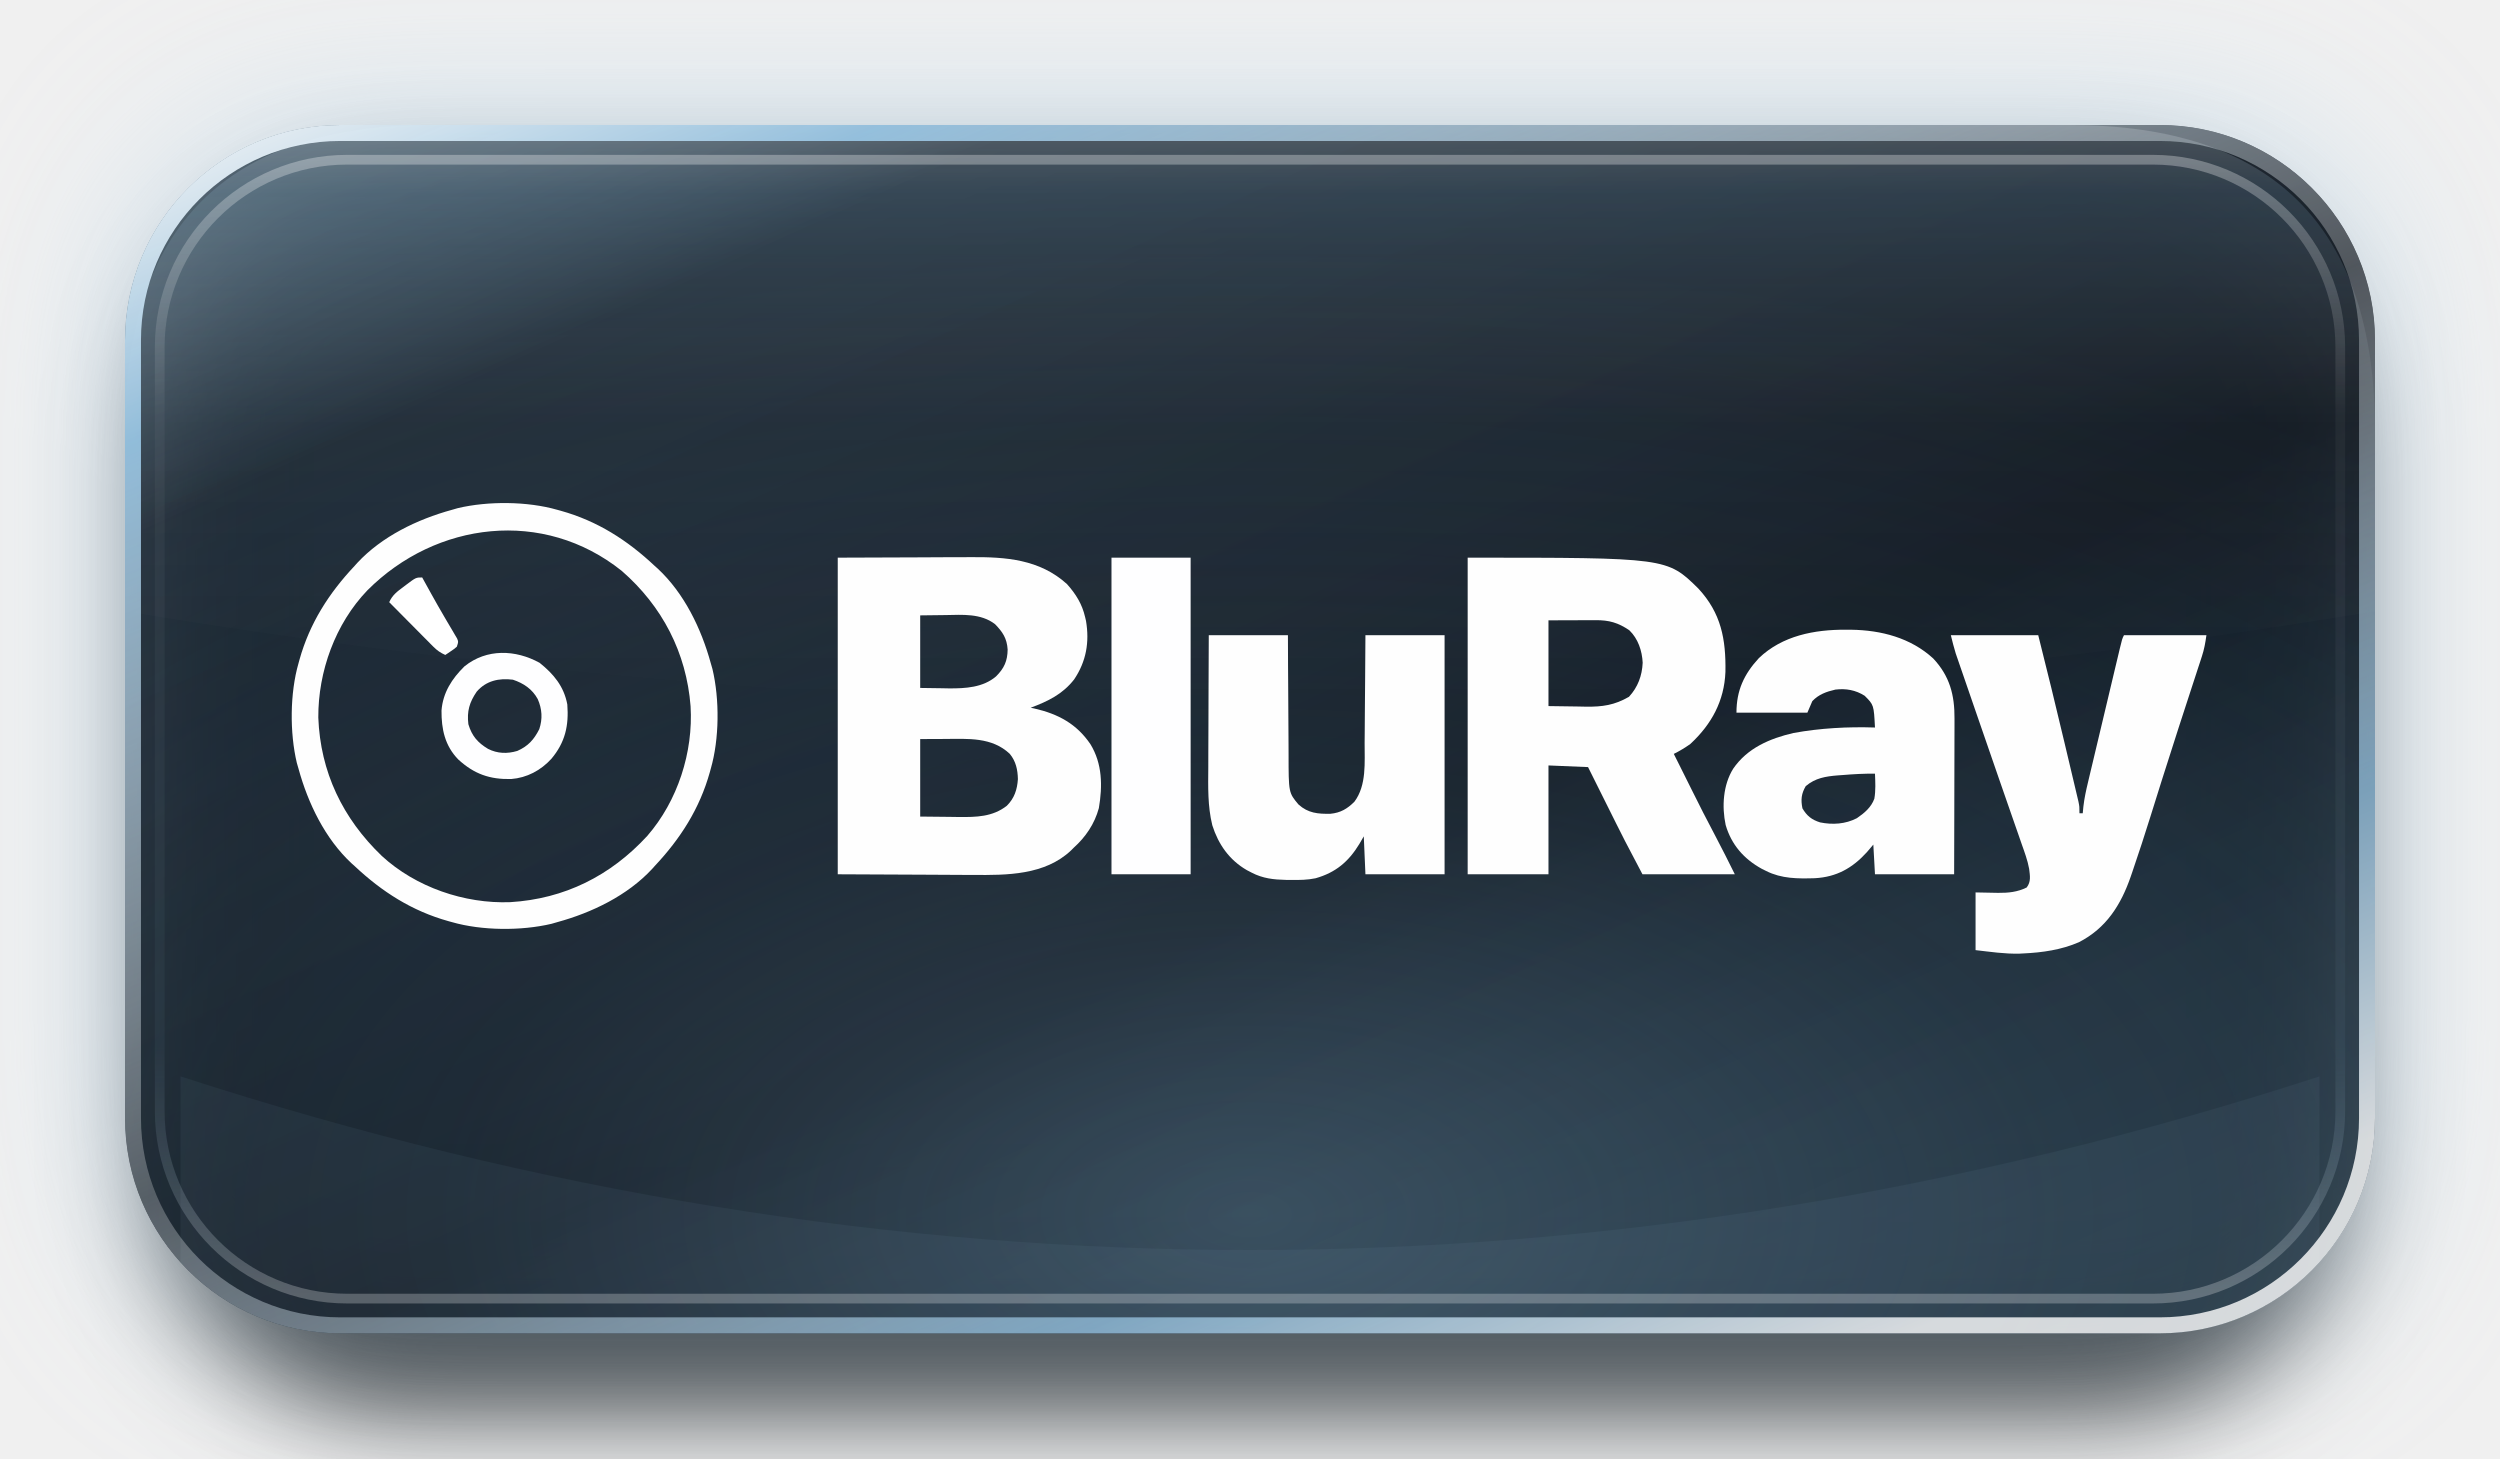
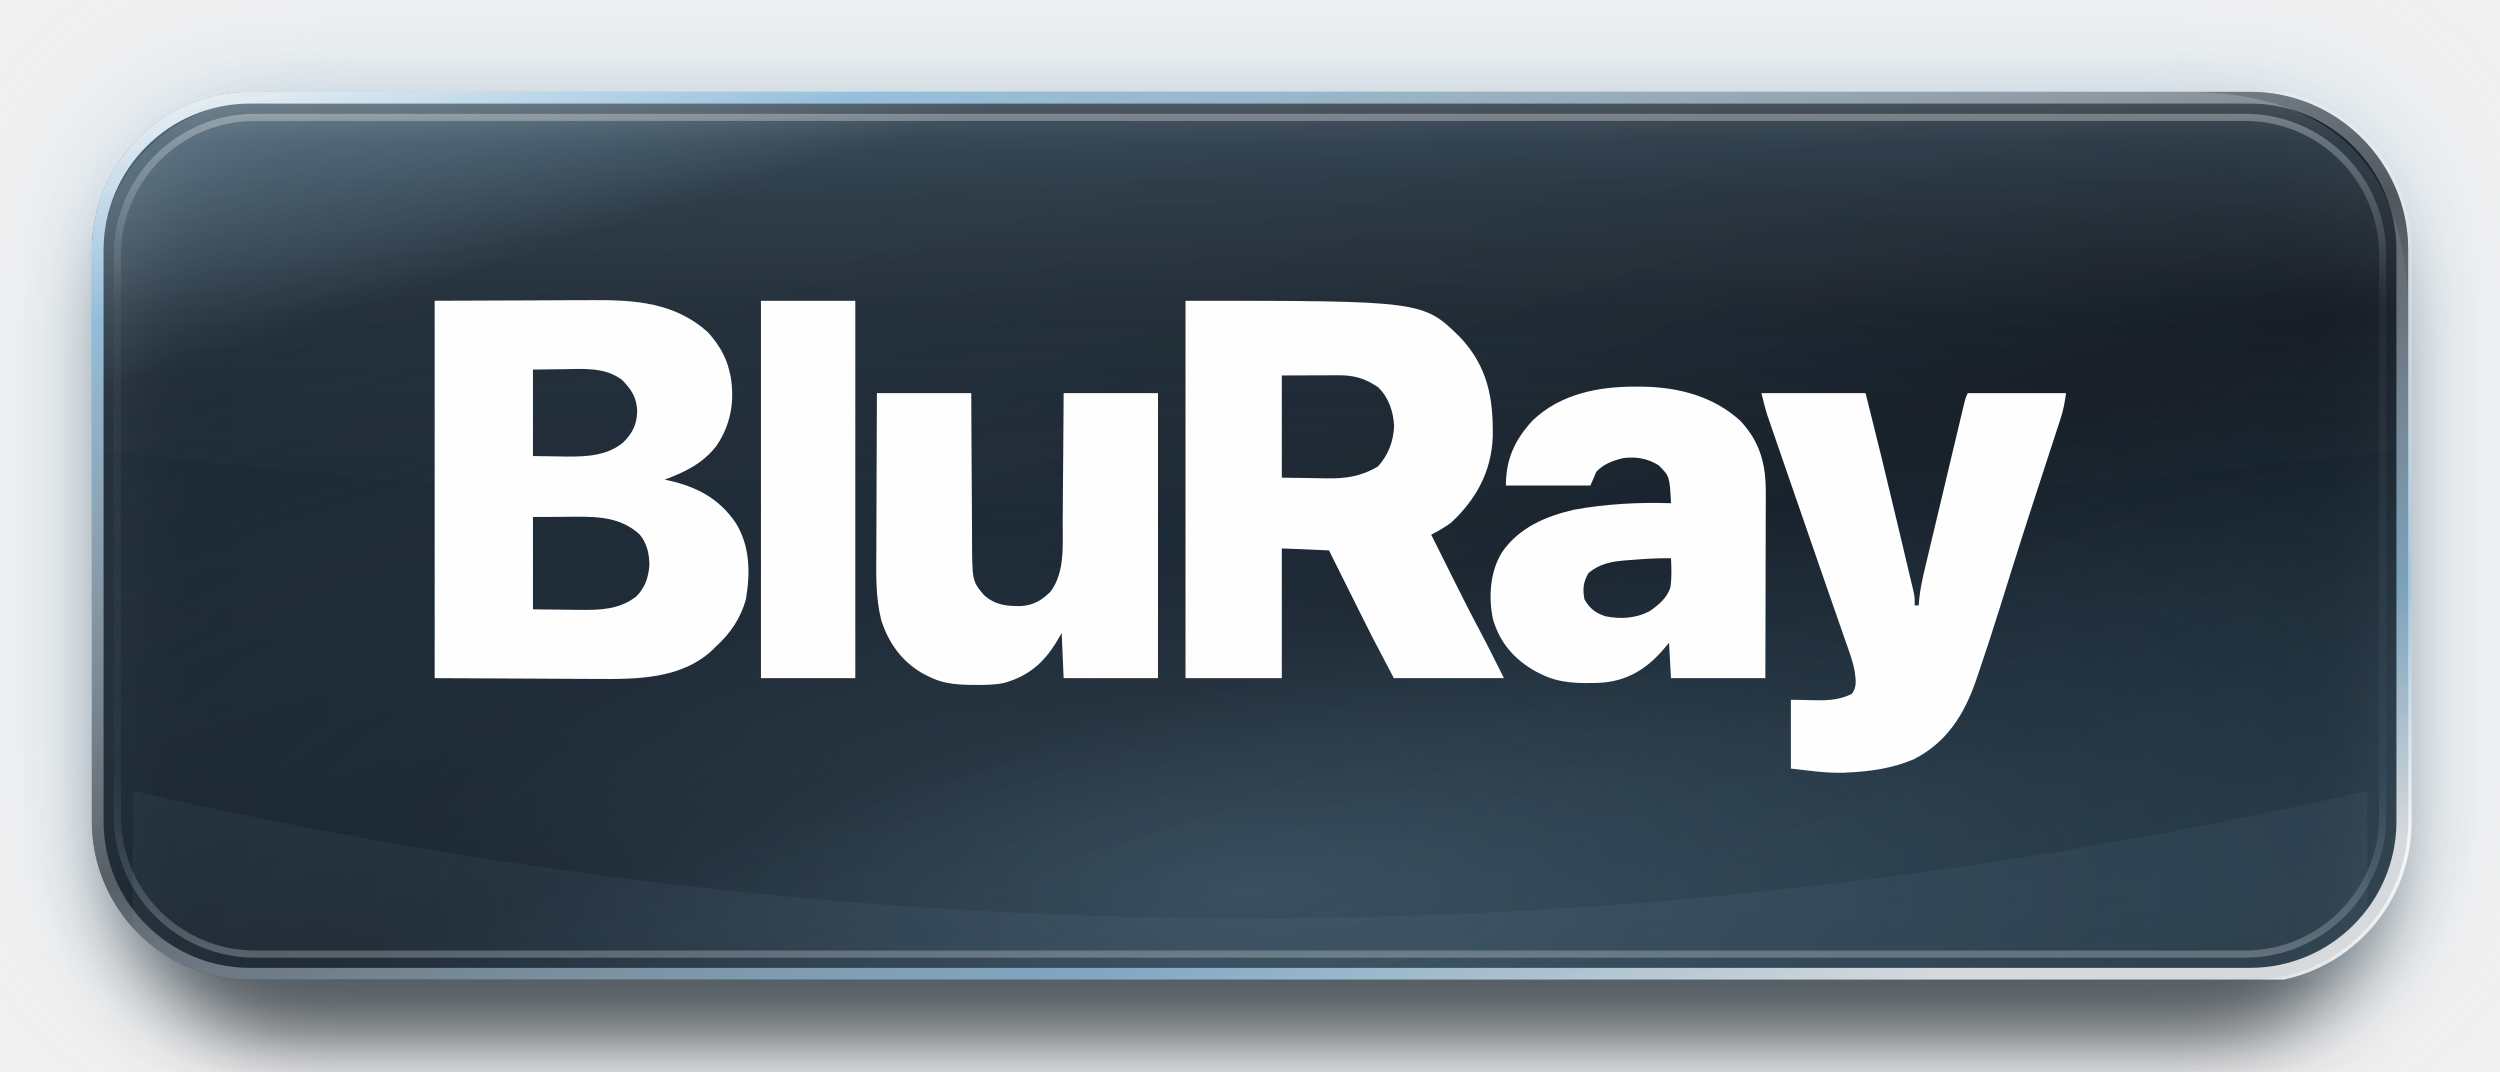
- <svg xmlns="http://www.w3.org/2000/svg" width="360" height="210" viewBox="0 0 360 210">
+ <svg xmlns="http://www.w3.org/2000/svg" width="490" height="210" viewBox="0 0 490 210">
  <defs>
    <linearGradient id="body" x1="0" y1="0" x2="0.85" y2="1">
      <stop offset="0" stop-color="#9bc9e8" stop-opacity=".19" />
      <stop offset=".20" stop-color="#172431" stop-opacity=".54" />
      <stop offset=".62" stop-color="#080e16" stop-opacity=".76" />
      <stop offset="1" stop-color="#1c3445" stop-opacity=".38" />
    </linearGradient>
    <linearGradient id="topGlass" x1="0" y1="0" x2="0" y2="1">
      <stop offset="0" stop-color="#ffffff" stop-opacity=".20" />
      <stop offset=".12" stop-color="#9bc9e8" stop-opacity=".16" />
      <stop offset=".52" stop-color="#ffffff" stop-opacity=".035" />
      <stop offset="1" stop-color="#ffffff" stop-opacity="0" />
    </linearGradient>
    <linearGradient id="bevel" x1="0" y1="0" x2="0.8" y2="1">
      <stop offset="0" stop-color="#ffffff" stop-opacity=".94" />
      <stop offset=".16" stop-color="#9bc9e8" stop-opacity=".90" />
      <stop offset=".55" stop-color="#ffffff" stop-opacity=".24" />
      <stop offset=".82" stop-color="#9bc9e8" stop-opacity=".72" />
      <stop offset="1" stop-color="#ffffff" stop-opacity=".80" />
    </linearGradient>
    <linearGradient id="innerEdge" x1="0" y1="0" x2="0" y2="1">
      <stop offset="0" stop-color="#ffffff" stop-opacity=".30" />
      <stop offset=".22" stop-color="#ffffff" stop-opacity=".04" />
      <stop offset=".78" stop-color="#9bc9e8" stop-opacity=".05" />
      <stop offset="1" stop-color="#ffffff" stop-opacity=".25" />
    </linearGradient>
    <radialGradient id="colorBloom" cx="50%" cy="90%" r="80%">
      <stop offset="0" stop-color="#9bc9e8" stop-opacity=".27" />
      <stop offset=".45" stop-color="#9bc9e8" stop-opacity=".10" />
      <stop offset="1" stop-color="#9bc9e8" stop-opacity="0" />
    </radialGradient>
    <filter id="outerGlow" x="-60%" y="-90%" width="220%" height="280%">
      <feGaussianBlur stdDeviation="13" />
    </filter>
    <filter id="drop" x="-30%" y="-50%" width="160%" height="210%">
      <feGaussianBlur stdDeviation="8" />
    </filter>
    <clipPath id="tileClip">
-       <rect x="18" y="18" width="324" height="174" rx="31" />
+       <rect x="18" y="18" width="574.0" height="174" rx="31" />
    </clipPath>
  </defs>
-   <rect x="24" y="29" width="312" height="174" rx="34" fill="#000000" opacity=".78" filter="url(#drop)" />
-   <rect x="18" y="18" width="324" height="174" rx="31" fill="#9bc9e8" opacity=".42" filter="url(#outerGlow)" />
+   <rect x="24" y="29" width="442.0" height="174" rx="34" fill="#000000" opacity=".78" filter="url(#drop)" />
+   <rect x="18" y="18" width="454.0" height="174" rx="31" fill="#9bc9e8" opacity=".42" filter="url(#outerGlow)" />
  <g clip-path="url(#tileClip)">
-     <rect x="18" y="18" width="324" height="174" rx="31" fill="#071019" opacity=".72" />
-     <rect x="18" y="18" width="324" height="174" rx="31" fill="url(#body)" />
-     <rect x="18" y="18" width="324" height="174" rx="31" fill="url(#colorBloom)" />
-     <path d="M18 62 Q18 18 62 18 H298 Q342 18 342 62 L342 88 Q180 115 18 88Z" fill="url(#topGlass)" />
-     <svg x="38" y="38" width="284" height="134" viewBox="0 0 1196 320" preserveAspectRatio="xMidYMid meet">
-       <path d="M0 0 C8.178 -0.031 8.178 -0.031 49.562 -0.188 C54.699 -0.215 59.835 -0.242 65.127 -0.27 C71.471 -0.284 71.471 -0.284 74.454 -0.286 C76.507 -0.291 78.561 -0.301 80.614 -0.317 C101.918 -0.468 122.353 0.962 139 16 C144.355 22.002 148.203 28.129 150 36 C150.18 36.764 150.361 37.529 150.547 38.316 C152.728 51.233 150.7 62.913 143.375 73.812 C136.366 82.8 127.502 87.084 117 91 C117.375 91.079 117.375 91.079 119.273 91.48 C133.626 94.752 144.866 100.775 153.234 113.113 C160.483 124.964 160.624 138.418 158.34 151.895 C155.711 161.487 150.371 169.366 143 176 C142.536 176.468 142.072 176.936 141.594 177.418 C125.68 192.591 102.496 192.584 82.031 192.391 C79.923 192.385 77.814 192.381 75.706 192.378 C67.971 192.358 60.235 192.302 52.5 192.25 C35.175 192.167 17.85 192.085 0 192 C0 128.64 0 65.28 0 0 Z M50 35 C50 49.52 50 64.04 50 79 C54.373 79.062 58.745 79.124 63.25 79.188 C64.603 79.215 65.955 79.242 67.349 79.27 C77.361 79.338 88.061 78.777 96 72 C100.965 67.035 102.937 62.626 103.031 55.699 C102.578 48.961 100.089 45.139 95.375 40.312 C86.756 33.691 75.652 34.635 65.375 34.812 C60.301 34.874 55.228 34.936 50 35 Z M50 110 C50 125.51 50 141.02 50 157 C55.899 157.062 61.798 157.124 67.875 157.188 C68.795 157.201 68.795 157.201 73.453 157.27 C83.966 157.362 93.865 157.222 102.531 150.457 C107.126 145.898 108.823 140.608 109.25 134.312 C109.122 128.585 108.041 123.478 104.336 118.98 C93.473 108.702 78.976 109.855 65 109.938 C60.05 109.958 55.1 109.979 50 110 Z " fill="#FEFEFE" transform="translate(348,56)" />
-       <path d="M0 0 C120.844 0 120.844 0 139.891 18.727 C153.718 33.629 156.658 49.499 156.312 69.277 C155.614 86.957 147.816 101.15 135 113 C131.788 115.288 128.533 117.253 125 119 C125.45 119.9 125.9 120.8 126.363 121.727 C126.667 122.335 126.971 122.943 127.285 123.57 C127.985 124.971 128.686 126.371 129.387 127.772 C131.474 131.943 133.555 136.116 135.629 140.293 C140.409 149.908 145.237 159.487 150.3 168.956 C154.355 176.569 158.137 184.273 162 192 C143.52 192 125.04 192 106 192 C94.507 170.164 94.507 170.164 89.992 161.082 C89.744 160.585 89.744 160.585 88.488 158.07 C86.948 154.985 85.412 151.899 83.875 148.812 C82.813 146.683 81.75 144.553 80.688 142.424 C78.122 137.284 75.561 132.142 73 127 C65.08 126.67 57.16 126.34 49 126 C49 147.78 49 169.56 49 192 C32.83 192 16.66 192 0 192 C0 128.64 0 65.28 0 0 Z M49 38 C49 55.16 49 72.32 49 90 C54.734 90.083 60.467 90.165 66.375 90.25 C68.163 90.286 69.952 90.323 71.794 90.36 C81.764 90.478 89.05 89.438 97.812 84.375 C103.206 78.52 105.753 71.637 106.133 63.734 C105.779 56.447 103.338 49.142 98 44 C91.247 39.423 85.742 37.849 77.613 37.902 C76.889 37.903 76.165 37.904 75.418 37.905 C72.716 37.911 70.014 37.925 67.312 37.938 C61.269 37.958 55.226 37.979 49 38 Z " fill="#FEFEFE" transform="translate(730,56)" />
-       <path d="M0 0 C17.49 0 34.98 0 53 0 C58.448 21.617 63.744 43.26 68.867 64.956 C69.828 69.027 70.796 73.097 71.765 77.167 C72.521 80.347 73.273 83.528 74.024 86.709 C74.38 88.214 74.737 89.718 75.096 91.221 C75.59 93.295 76.079 95.369 76.566 97.444 C76.844 98.618 77.122 99.792 77.408 101.001 C78 104 78 104 78 108 C78.66 108 79.32 108 80 108 C80.119 106.719 80.239 105.438 80.362 104.118 C80.933 99.008 82.006 94.1 83.209 89.106 C83.432 88.162 83.655 87.217 83.884 86.245 C84.616 83.153 85.355 80.063 86.094 76.973 C86.606 74.816 87.118 72.659 87.629 70.501 C88.699 65.996 89.771 61.492 90.847 56.988 C92.228 51.207 93.602 45.423 94.973 39.64 C96.028 35.193 97.085 30.747 98.144 26.301 C98.652 24.168 99.159 22.034 99.665 19.9 C100.371 16.929 101.081 13.959 101.791 10.989 C102.001 10.103 102.211 9.217 102.427 8.305 C103.885 2.229 103.885 2.229 105 0 C121.5 0 138 0 155 0 C154.319 4.766 153.697 8.419 152.244 12.857 C151.881 13.976 151.519 15.095 151.145 16.248 C150.946 16.85 150.946 16.85 149.941 19.898 C149.521 21.19 149.1 22.482 148.681 23.773 C147.783 26.534 146.881 29.294 145.977 32.053 C143.818 38.645 141.675 45.242 139.532 51.839 C139.043 53.345 138.554 54.85 138.064 56.355 C134.633 66.91 131.247 77.479 127.918 88.066 C127.818 88.384 127.818 88.384 127.312 89.993 C125.242 96.574 123.182 103.157 121.127 109.742 C117.626 120.93 114.014 132.073 110.203 143.16 C109.835 144.237 109.467 145.314 109.088 146.423 C103.127 163.588 94.275 177.685 77.637 186.211 C67.066 190.813 55.441 192.484 44 193 C43.241 193.041 42.481 193.082 41.699 193.125 C32.781 193.371 23.838 191.996 15 191 C15 179.45 15 167.9 15 156 C25.437 156.188 25.437 156.188 28.67 156.27 C34.84 156.323 40.404 155.787 46 153 C48.713 149.452 48.004 145.961 47.487 141.673 C46.533 136.434 44.668 131.486 42.898 126.477 C42.246 124.592 41.594 122.708 40.941 120.824 C40.242 118.811 39.539 116.8 38.834 114.79 C37.357 110.578 35.894 106.362 34.433 102.145 C32.632 96.95 30.829 91.757 29.021 86.565 C24.165 72.617 19.351 58.654 14.55 44.687 C13.029 40.263 11.505 35.841 9.977 31.42 C9.024 28.659 8.073 25.897 7.124 23.135 C6.475 21.251 5.823 19.369 5.171 17.487 C4.781 16.35 4.391 15.214 3.989 14.043 C3.651 13.064 3.314 12.084 2.966 11.075 C1.821 7.429 0.927 3.708 0 0 Z " fill="#FEFEFE" transform="translate(1023,103)" />
-       <path d="M0 0 C0.545 0.002 0.545 0.002 3.303 0.015 C21.389 0.277 39.313 4.889 52.977 17.41 C63.025 28.08 66.023 39.66 65.915 53.973 C65.915 54.998 65.915 56.024 65.915 57.08 C65.914 60.44 65.899 63.8 65.883 67.16 C65.879 69.501 65.876 71.843 65.874 74.184 C65.867 80.324 65.847 86.464 65.825 92.604 C65.801 99.983 65.792 107.362 65.78 114.742 C65.761 125.932 65.722 137.122 65.688 148.312 C49.847 148.312 34.007 148.312 17.688 148.312 C17.523 145.343 17.523 145.343 16.688 130.312 C15.388 131.839 14.089 133.365 12.75 134.938 C4.032 144.552 -5.651 149.985 -18.773 150.695 C-29.086 151.006 -38.909 151.051 -48.312 146.312 C-49.188 145.877 -50.063 145.441 -50.965 144.992 C-61.78 139.04 -69.363 130.436 -72.866 118.413 C-75.253 107.183 -74.408 94.106 -68.312 84.312 C-59.745 71.766 -46.058 65.934 -31.688 62.625 C-15.602 59.679 1.351 58.769 17.688 59.312 C16.98 45.605 16.98 45.605 11.438 40.062 C5.975 36.586 0.089 35.543 -6.312 36.312 C-11.708 37.551 -16.441 39.213 -20.312 43.312 C-21.303 45.623 -22.293 47.933 -23.312 50.312 C-37.503 50.312 -51.692 50.312 -66.312 50.312 C-66.312 36.832 -61.743 26.994 -52.688 17.188 C-38.438 3.588 -19.037 -0.102 0 0 Z M-1.812 88.125 C-2.806 88.195 -3.8 88.266 -4.824 88.338 C-12.236 88.95 -18.491 89.903 -24.312 94.875 C-26.993 99.483 -27.346 103.102 -26.312 108.312 C-23.621 112.939 -20.618 115.26 -15.613 116.844 C-8.017 118.391 -0.25 117.902 6.688 114.312 C11.174 111.271 15.407 107.736 17.301 102.488 C18.19 97.487 17.893 92.368 17.688 87.312 C11.146 87.211 4.706 87.588 -1.812 88.125 Z " fill="#FEFEFE" transform="translate(959.3125,99.6875)" />
-       <path d="M0 0 C15.84 0 31.68 0 48 0 C48.026 6.369 48.052 12.739 48.078 19.301 C48.103 23.352 48.13 27.404 48.16 31.455 C48.208 37.876 48.252 44.297 48.271 50.718 C48.286 55.899 48.321 61.079 48.368 66.26 C48.383 68.23 48.391 70.2 48.392 72.169 C48.412 95.524 48.412 95.524 54.411 102.685 C60.244 107.951 66.239 108.453 73.773 108.309 C79.909 107.722 83.994 105.308 88.312 101 C95.794 91.038 94.472 77.057 94.512 65.234 C94.529 63.346 94.547 61.457 94.566 59.569 C94.613 54.637 94.643 49.705 94.67 44.773 C94.705 38.835 94.762 32.897 94.815 26.959 C94.893 17.972 94.944 8.986 95 0 C110.84 0 126.68 0 143 0 C143 47.85 143 95.7 143 145 C127.16 145 111.32 145 95 145 C94.67 137.41 94.34 129.82 94 122 C93.557 122.763 93.557 122.763 91.312 126.625 C84.808 137.331 76.935 143.983 64.763 147.418 C59.892 148.444 55.087 148.488 50.125 148.438 C49.066 148.429 48.007 148.421 46.915 148.412 C39.349 148.249 32.799 147.546 26 144 C25.041 143.502 24.082 143.005 23.094 142.492 C12.466 136.35 5.82 126.903 2.134 115.267 C-0.735 103.546 -0.379 91.877 -0.293 79.883 C-0.287 77.571 -0.283 75.259 -0.28 72.948 C-0.269 66.908 -0.239 60.868 -0.206 54.828 C-0.17 47.558 -0.156 40.287 -0.139 33.016 C-0.11 22.011 -0.052 11.006 0 0 Z " fill="#FEFEFE" transform="translate(573,103)" />
-       <path d="M0 0 C0.686 0.188 1.371 0.376 2.078 0.57 C24.183 6.738 42.372 18.364 59 34 C59.59 34.526 60.181 35.052 60.789 35.594 C76.919 50.577 87.258 72.065 93 93 C93.17 93.587 93.17 93.587 94.027 96.559 C98.388 114.907 98.223 138.909 93 157 C92.812 157.686 92.624 158.371 92.43 159.078 C86.262 181.183 74.636 199.372 59 216 C58.474 216.59 57.948 217.181 57.406 217.789 C42.423 233.919 20.935 244.258 0 250 C-1.174 250.339 -2.349 250.678 -3.559 251.027 C-21.907 255.388 -45.909 255.223 -64 250 C-64.686 249.812 -65.371 249.624 -66.078 249.43 C-88.183 243.262 -106.372 231.636 -123 216 C-123.295 215.737 -123.295 215.737 -124.789 214.406 C-140.919 199.423 -151.258 177.935 -157 157 C-157.339 155.826 -157.678 154.651 -158.027 153.441 C-162.388 135.093 -162.223 111.091 -157 93 C-156.906 92.657 -156.906 92.657 -156.43 90.922 C-150.262 68.817 -138.636 50.628 -123 34 C-122.474 33.41 -121.948 32.819 -121.406 32.211 C-106.423 16.081 -84.935 5.742 -64 0 C-62.826 -0.339 -61.651 -0.678 -60.441 -1.027 C-42.093 -5.388 -18.091 -5.223 0 0 Z M-115.223 48.789 C-134.745 69.115 -145.138 98.036 -145 126 C-143.734 158.985 -130.256 187.05 -106.508 209.859 C-85.92 228.819 -56.354 238.973 -28.569 237.907 C4.282 235.91 32.179 221.964 54.463 197.767 C72.931 176.542 82.451 146.974 80.754 119.055 C78.22 86.599 63.59 58.396 39 37 C-8.456 -0.975 -73.498 6.99 -115.223 48.789 Z " fill="#FEFEFE" transform="translate(178,27)" />
-       <path d="M0 0 C15.84 0 31.68 0 48 0 C48 63.36 48 126.72 48 192 C32.16 192 16.32 192 0 192 C0 128.64 0 65.28 0 0 Z " fill="#FEFEFF" transform="translate(514,56)" />
-       <path d="M0 0 C8.499 6.8 14.745 14.229 16.812 25.25 C17.811 38.099 15.529 48.241 7.168 58.211 C0.731 65.264 -7.663 69.743 -17.254 70.488 C-30.242 70.764 -39.621 67.475 -49.25 58.688 C-57.446 50.318 -59.555 40.236 -59.473 28.934 C-58.634 18.102 -53.154 9.602 -45.543 2.148 C-32.063 -8.716 -14.584 -8.007 0 0 Z M-38.113 17.48 C-42.554 23.978 -44.132 29.391 -43.188 37.25 C-41.054 44.36 -37.576 48.395 -31.273 52.191 C-25.581 55.08 -19.6 55.274 -13.52 53.449 C-6.95 50.557 -3.414 46.608 -0.188 40.25 C1.897 33.997 1.53 28.031 -1.125 22 C-4.474 15.907 -9.671 12.422 -16.188 10.25 C-24.599 9.17 -32.398 10.861 -38.113 17.48 Z " fill="#FEFEFF" transform="translate(167.1875,119.75)" />
-       <path d="M0 0 C0.291 0.528 0.291 0.528 1.766 3.199 C2.594 4.695 3.422 6.191 4.25 7.688 C4.688 8.481 5.126 9.274 5.577 10.092 C8.122 14.683 10.713 19.24 13.371 23.766 C13.923 24.711 14.475 25.656 15.044 26.63 C16.13 28.485 17.224 30.335 18.327 32.18 C18.574 32.604 18.574 32.604 19.824 34.746 C20.269 35.496 20.713 36.245 21.171 37.017 C22 39 22 39 21 42 C19.371 43.387 19.371 43.387 17.438 44.688 C16.797 45.124 16.156 45.561 15.496 46.012 C15.002 46.338 14.509 46.664 14 47 C11.095 45.686 9.033 44.279 6.792 42.019 C6.192 41.419 5.591 40.818 4.973 40.199 C4.337 39.554 3.702 38.908 3.047 38.242 C2.387 37.579 1.726 36.916 1.046 36.233 C-1.057 34.118 -3.154 31.997 -5.25 29.875 C-6.677 28.438 -8.104 27.002 -9.531 25.566 C-13.026 22.049 -16.515 18.526 -20 15 C-18.111 10.731 -15.18 8.531 -11.5 5.812 C-10.906 5.362 -10.311 4.911 -9.699 4.447 C-3.792 0 -3.792 0 0 0 Z " fill="#FFFFFF" transform="translate(96,68)" />
+     <rect x="18" y="18" width="454.0" height="174" rx="31" fill="#071019" opacity=".72" />
+     <rect x="18" y="18" width="454.0" height="174" rx="31" fill="url(#body)" />
+     <rect x="18" y="18" width="454.0" height="174" rx="31" fill="url(#colorBloom)" />
+     <path d="M18 62 Q18 18 62 18 H428 Q472 18 472 62 L472 88 Q245 115 18 88Z" fill="url(#topGlass)" />
+     <svg x="82.731" y="57.000" width="324.538" height="96.000" viewBox="338.300 50.937 842.422 249.193" preserveAspectRatio="xMidYMid meet">
+       <g transform="translate(-3.3,0)">
+         <path d="M0 0 C8.178 -0.031 8.178 -0.031 49.562 -0.188 C54.699 -0.215 59.835 -0.242 65.127 -0.27 C71.471 -0.284 71.471 -0.284 74.454 -0.286 C76.507 -0.291 78.561 -0.301 80.614 -0.317 C101.918 -0.468 122.353 0.962 139 16 C144.355 22.002 148.203 28.129 150 36 C150.18 36.764 150.361 37.529 150.547 38.316 C152.728 51.233 150.7 62.913 143.375 73.812 C136.366 82.8 127.502 87.084 117 91 C117.375 91.079 117.375 91.079 119.273 91.48 C133.626 94.752 144.866 100.775 153.234 113.113 C160.483 124.964 160.624 138.418 158.34 151.895 C155.711 161.487 150.371 169.366 143 176 C142.536 176.468 142.072 176.936 141.594 177.418 C125.68 192.591 102.496 192.584 82.031 192.391 C79.923 192.385 77.814 192.381 75.706 192.378 C67.971 192.358 60.235 192.302 52.5 192.25 C35.175 192.167 17.85 192.085 0 192 C0 128.64 0 65.28 0 0 Z M50 35 C50 49.52 50 64.04 50 79 C54.373 79.062 58.745 79.124 63.25 79.188 C64.603 79.215 65.955 79.242 67.349 79.27 C77.361 79.338 88.061 78.777 96 72 C100.965 67.035 102.937 62.626 103.031 55.699 C102.578 48.961 100.089 45.139 95.375 40.312 C86.756 33.691 75.652 34.635 65.375 34.812 C60.301 34.874 55.228 34.936 50 35 Z M50 110 C50 125.51 50 141.02 50 157 C55.899 157.062 61.798 157.124 67.875 157.188 C68.795 157.201 68.795 157.201 73.453 157.27 C83.966 157.362 93.865 157.222 102.531 150.457 C107.126 145.898 108.823 140.608 109.25 134.312 C109.122 128.585 108.041 123.478 104.336 118.98 C93.473 108.702 78.976 109.855 65 109.938 C60.05 109.958 55.1 109.979 50 110 Z " fill="#FEFEFE" transform="translate(348,56)" />
+         <path d="M0 0 C120.844 0 120.844 0 139.891 18.727 C153.718 33.629 156.658 49.499 156.312 69.277 C155.614 86.957 147.816 101.15 135 113 C131.788 115.288 128.533 117.253 125 119 C125.45 119.9 125.9 120.8 126.363 121.727 C126.667 122.335 126.971 122.943 127.285 123.57 C127.985 124.971 128.686 126.371 129.387 127.772 C131.474 131.943 133.555 136.116 135.629 140.293 C140.409 149.908 145.237 159.487 150.3 168.956 C154.355 176.569 158.137 184.273 162 192 C143.52 192 125.04 192 106 192 C94.507 170.164 94.507 170.164 89.992 161.082 C89.744 160.585 89.744 160.585 88.488 158.07 C86.948 154.985 85.412 151.899 83.875 148.812 C82.813 146.683 81.75 144.553 80.688 142.424 C78.122 137.284 75.561 132.142 73 127 C65.08 126.67 57.16 126.34 49 126 C49 147.78 49 169.56 49 192 C32.83 192 16.66 192 0 192 C0 128.64 0 65.28 0 0 Z M49 38 C49 55.16 49 72.32 49 90 C54.734 90.083 60.467 90.165 66.375 90.25 C68.163 90.286 69.952 90.323 71.794 90.36 C81.764 90.478 89.05 89.438 97.812 84.375 C103.206 78.52 105.753 71.637 106.133 63.734 C105.779 56.447 103.338 49.142 98 44 C91.247 39.423 85.742 37.849 77.613 37.902 C76.889 37.903 76.165 37.904 75.418 37.905 C72.716 37.911 70.014 37.925 67.312 37.938 C61.269 37.958 55.226 37.979 49 38 Z " fill="#FEFEFE" transform="translate(730,56)" />
+         <path d="M0 0 C17.49 0 34.98 0 53 0 C58.448 21.617 63.744 43.26 68.867 64.956 C69.828 69.027 70.796 73.097 71.765 77.167 C72.521 80.347 73.273 83.528 74.024 86.709 C74.38 88.214 74.737 89.718 75.096 91.221 C75.59 93.295 76.079 95.369 76.566 97.444 C76.844 98.618 77.122 99.792 77.408 101.001 C78 104 78 104 78 108 C78.66 108 79.32 108 80 108 C80.119 106.719 80.239 105.438 80.362 104.118 C80.933 99.008 82.006 94.1 83.209 89.106 C83.432 88.162 83.655 87.217 83.884 86.245 C84.616 83.153 85.355 80.063 86.094 76.973 C86.606 74.816 87.118 72.659 87.629 70.501 C88.699 65.996 89.771 61.492 90.847 56.988 C92.228 51.207 93.602 45.423 94.973 39.64 C96.028 35.193 97.085 30.747 98.144 26.301 C98.652 24.168 99.159 22.034 99.665 19.9 C100.371 16.929 101.081 13.959 101.791 10.989 C102.001 10.103 102.211 9.217 102.427 8.305 C103.885 2.229 103.885 2.229 105 0 C121.5 0 138 0 155 0 C154.319 4.766 153.697 8.419 152.244 12.857 C151.881 13.976 151.519 15.095 151.145 16.248 C150.946 16.85 150.946 16.85 149.941 19.898 C149.521 21.19 149.1 22.482 148.681 23.773 C147.783 26.534 146.881 29.294 145.977 32.053 C143.818 38.645 141.675 45.242 139.532 51.839 C139.043 53.345 138.554 54.85 138.064 56.355 C134.633 66.91 131.247 77.479 127.918 88.066 C127.818 88.384 127.818 88.384 127.312 89.993 C125.242 96.574 123.182 103.157 121.127 109.742 C117.626 120.93 114.014 132.073 110.203 143.16 C109.835 144.237 109.467 145.314 109.088 146.423 C103.127 163.588 94.275 177.685 77.637 186.211 C67.066 190.813 55.441 192.484 44 193 C43.241 193.041 42.481 193.082 41.699 193.125 C32.781 193.371 23.838 191.996 15 191 C15 179.45 15 167.9 15 156 C25.437 156.188 25.437 156.188 28.67 156.27 C34.84 156.323 40.404 155.787 46 153 C48.713 149.452 48.004 145.961 47.487 141.673 C46.533 136.434 44.668 131.486 42.898 126.477 C42.246 124.592 41.594 122.708 40.941 120.824 C40.242 118.811 39.539 116.8 38.834 114.79 C37.357 110.578 35.894 106.362 34.433 102.145 C32.632 96.95 30.829 91.757 29.021 86.565 C24.165 72.617 19.351 58.654 14.55 44.687 C13.029 40.263 11.505 35.841 9.977 31.42 C9.024 28.659 8.073 25.897 7.124 23.135 C6.475 21.251 5.823 19.369 5.171 17.487 C4.781 16.35 4.391 15.214 3.989 14.043 C3.651 13.064 3.314 12.084 2.966 11.075 C1.821 7.429 0.927 3.708 0 0 Z " fill="#FEFEFE" transform="translate(1023,103)" />
+         <path d="M0 0 C0.545 0.002 0.545 0.002 3.303 0.015 C21.389 0.277 39.313 4.889 52.977 17.41 C63.025 28.08 66.023 39.66 65.915 53.973 C65.915 54.998 65.915 56.024 65.915 57.08 C65.914 60.44 65.899 63.8 65.883 67.16 C65.879 69.501 65.876 71.843 65.874 74.184 C65.867 80.324 65.847 86.464 65.825 92.604 C65.801 99.983 65.792 107.362 65.78 114.742 C65.761 125.932 65.722 137.122 65.688 148.312 C49.847 148.312 34.007 148.312 17.688 148.312 C17.523 145.343 17.523 145.343 16.688 130.312 C15.388 131.839 14.089 133.365 12.75 134.938 C4.032 144.552 -5.651 149.985 -18.773 150.695 C-29.086 151.006 -38.909 151.051 -48.312 146.312 C-49.188 145.877 -50.063 145.441 -50.965 144.992 C-61.78 139.04 -69.363 130.436 -72.866 118.413 C-75.253 107.183 -74.408 94.106 -68.312 84.312 C-59.745 71.766 -46.058 65.934 -31.688 62.625 C-15.602 59.679 1.351 58.769 17.688 59.312 C16.98 45.605 16.98 45.605 11.438 40.062 C5.975 36.586 0.089 35.543 -6.312 36.312 C-11.708 37.551 -16.441 39.213 -20.312 43.312 C-21.303 45.623 -22.293 47.933 -23.312 50.312 C-37.503 50.312 -51.692 50.312 -66.312 50.312 C-66.312 36.832 -61.743 26.994 -52.688 17.188 C-38.438 3.588 -19.037 -0.102 0 0 Z M-1.812 88.125 C-2.806 88.195 -3.8 88.266 -4.824 88.338 C-12.236 88.95 -18.491 89.903 -24.312 94.875 C-26.993 99.483 -27.346 103.102 -26.312 108.312 C-23.621 112.939 -20.618 115.26 -15.613 116.844 C-8.017 118.391 -0.25 117.902 6.688 114.312 C11.174 111.271 15.407 107.736 17.301 102.488 C18.19 97.487 17.893 92.368 17.688 87.312 C11.146 87.211 4.706 87.588 -1.812 88.125 Z " fill="#FEFEFE" transform="translate(959.3125,99.6875)" />
+         <path d="M0 0 C15.84 0 31.68 0 48 0 C48.026 6.369 48.052 12.739 48.078 19.301 C48.103 23.352 48.13 27.404 48.16 31.455 C48.208 37.876 48.252 44.297 48.271 50.718 C48.286 55.899 48.321 61.079 48.368 66.26 C48.383 68.23 48.391 70.2 48.392 72.169 C48.412 95.524 48.412 95.524 54.411 102.685 C60.244 107.951 66.239 108.453 73.773 108.309 C79.909 107.722 83.994 105.308 88.312 101 C95.794 91.038 94.472 77.057 94.512 65.234 C94.529 63.346 94.547 61.457 94.566 59.569 C94.613 54.637 94.643 49.705 94.67 44.773 C94.705 38.835 94.762 32.897 94.815 26.959 C94.893 17.972 94.944 8.986 95 0 C110.84 0 126.68 0 143 0 C143 47.85 143 95.7 143 145 C127.16 145 111.32 145 95 145 C94.67 137.41 94.34 129.82 94 122 C93.557 122.763 93.557 122.763 91.312 126.625 C84.808 137.331 76.935 143.983 64.763 147.418 C59.892 148.444 55.087 148.488 50.125 148.438 C49.066 148.429 48.007 148.421 46.915 148.412 C39.349 148.249 32.799 147.546 26 144 C25.041 143.502 24.082 143.005 23.094 142.492 C12.466 136.35 5.82 126.903 2.134 115.267 C-0.735 103.546 -0.379 91.877 -0.293 79.883 C-0.287 77.571 -0.283 75.259 -0.28 72.948 C-0.269 66.908 -0.239 60.868 -0.206 54.828 C-0.17 47.558 -0.156 40.287 -0.139 33.016 C-0.11 22.011 -0.052 11.006 0 0 Z " fill="#FEFEFE" transform="translate(573,103)" />
+         <path d="M0 0 C15.84 0 31.68 0 48 0 C48 63.36 48 126.72 48 192 C32.16 192 16.32 192 0 192 C0 128.64 0 65.28 0 0 Z " fill="#FEFEFF" transform="translate(514,56)" />
+       </g>
    </svg>
-     <path d="M26 155 Q180 205 334 155 L334 192 H26Z" fill="#9bc9e8" opacity=".055" />
-     <rect x="18.8" y="18.8" width="322.4" height="172.4" rx="30.2" fill="none" stroke="url(#bevel)" stroke-width="3" />
-     <rect x="23" y="23" width="314" height="164" rx="27" fill="none" stroke="url(#innerEdge)" stroke-width="1.4" />
+     <path d="M26 155 Q245 205 464 155 L464 192 H26Z" fill="#9bc9e8" opacity=".055" />
+     <rect x="18.8" y="18.8" width="452.4" height="172.4" rx="30.2" fill="none" stroke="url(#bevel)" stroke-width="3" />
+     <rect x="23" y="23" width="444.0" height="164" rx="27" fill="none" stroke="url(#innerEdge)" stroke-width="1.4" />
  </g>
</svg>
